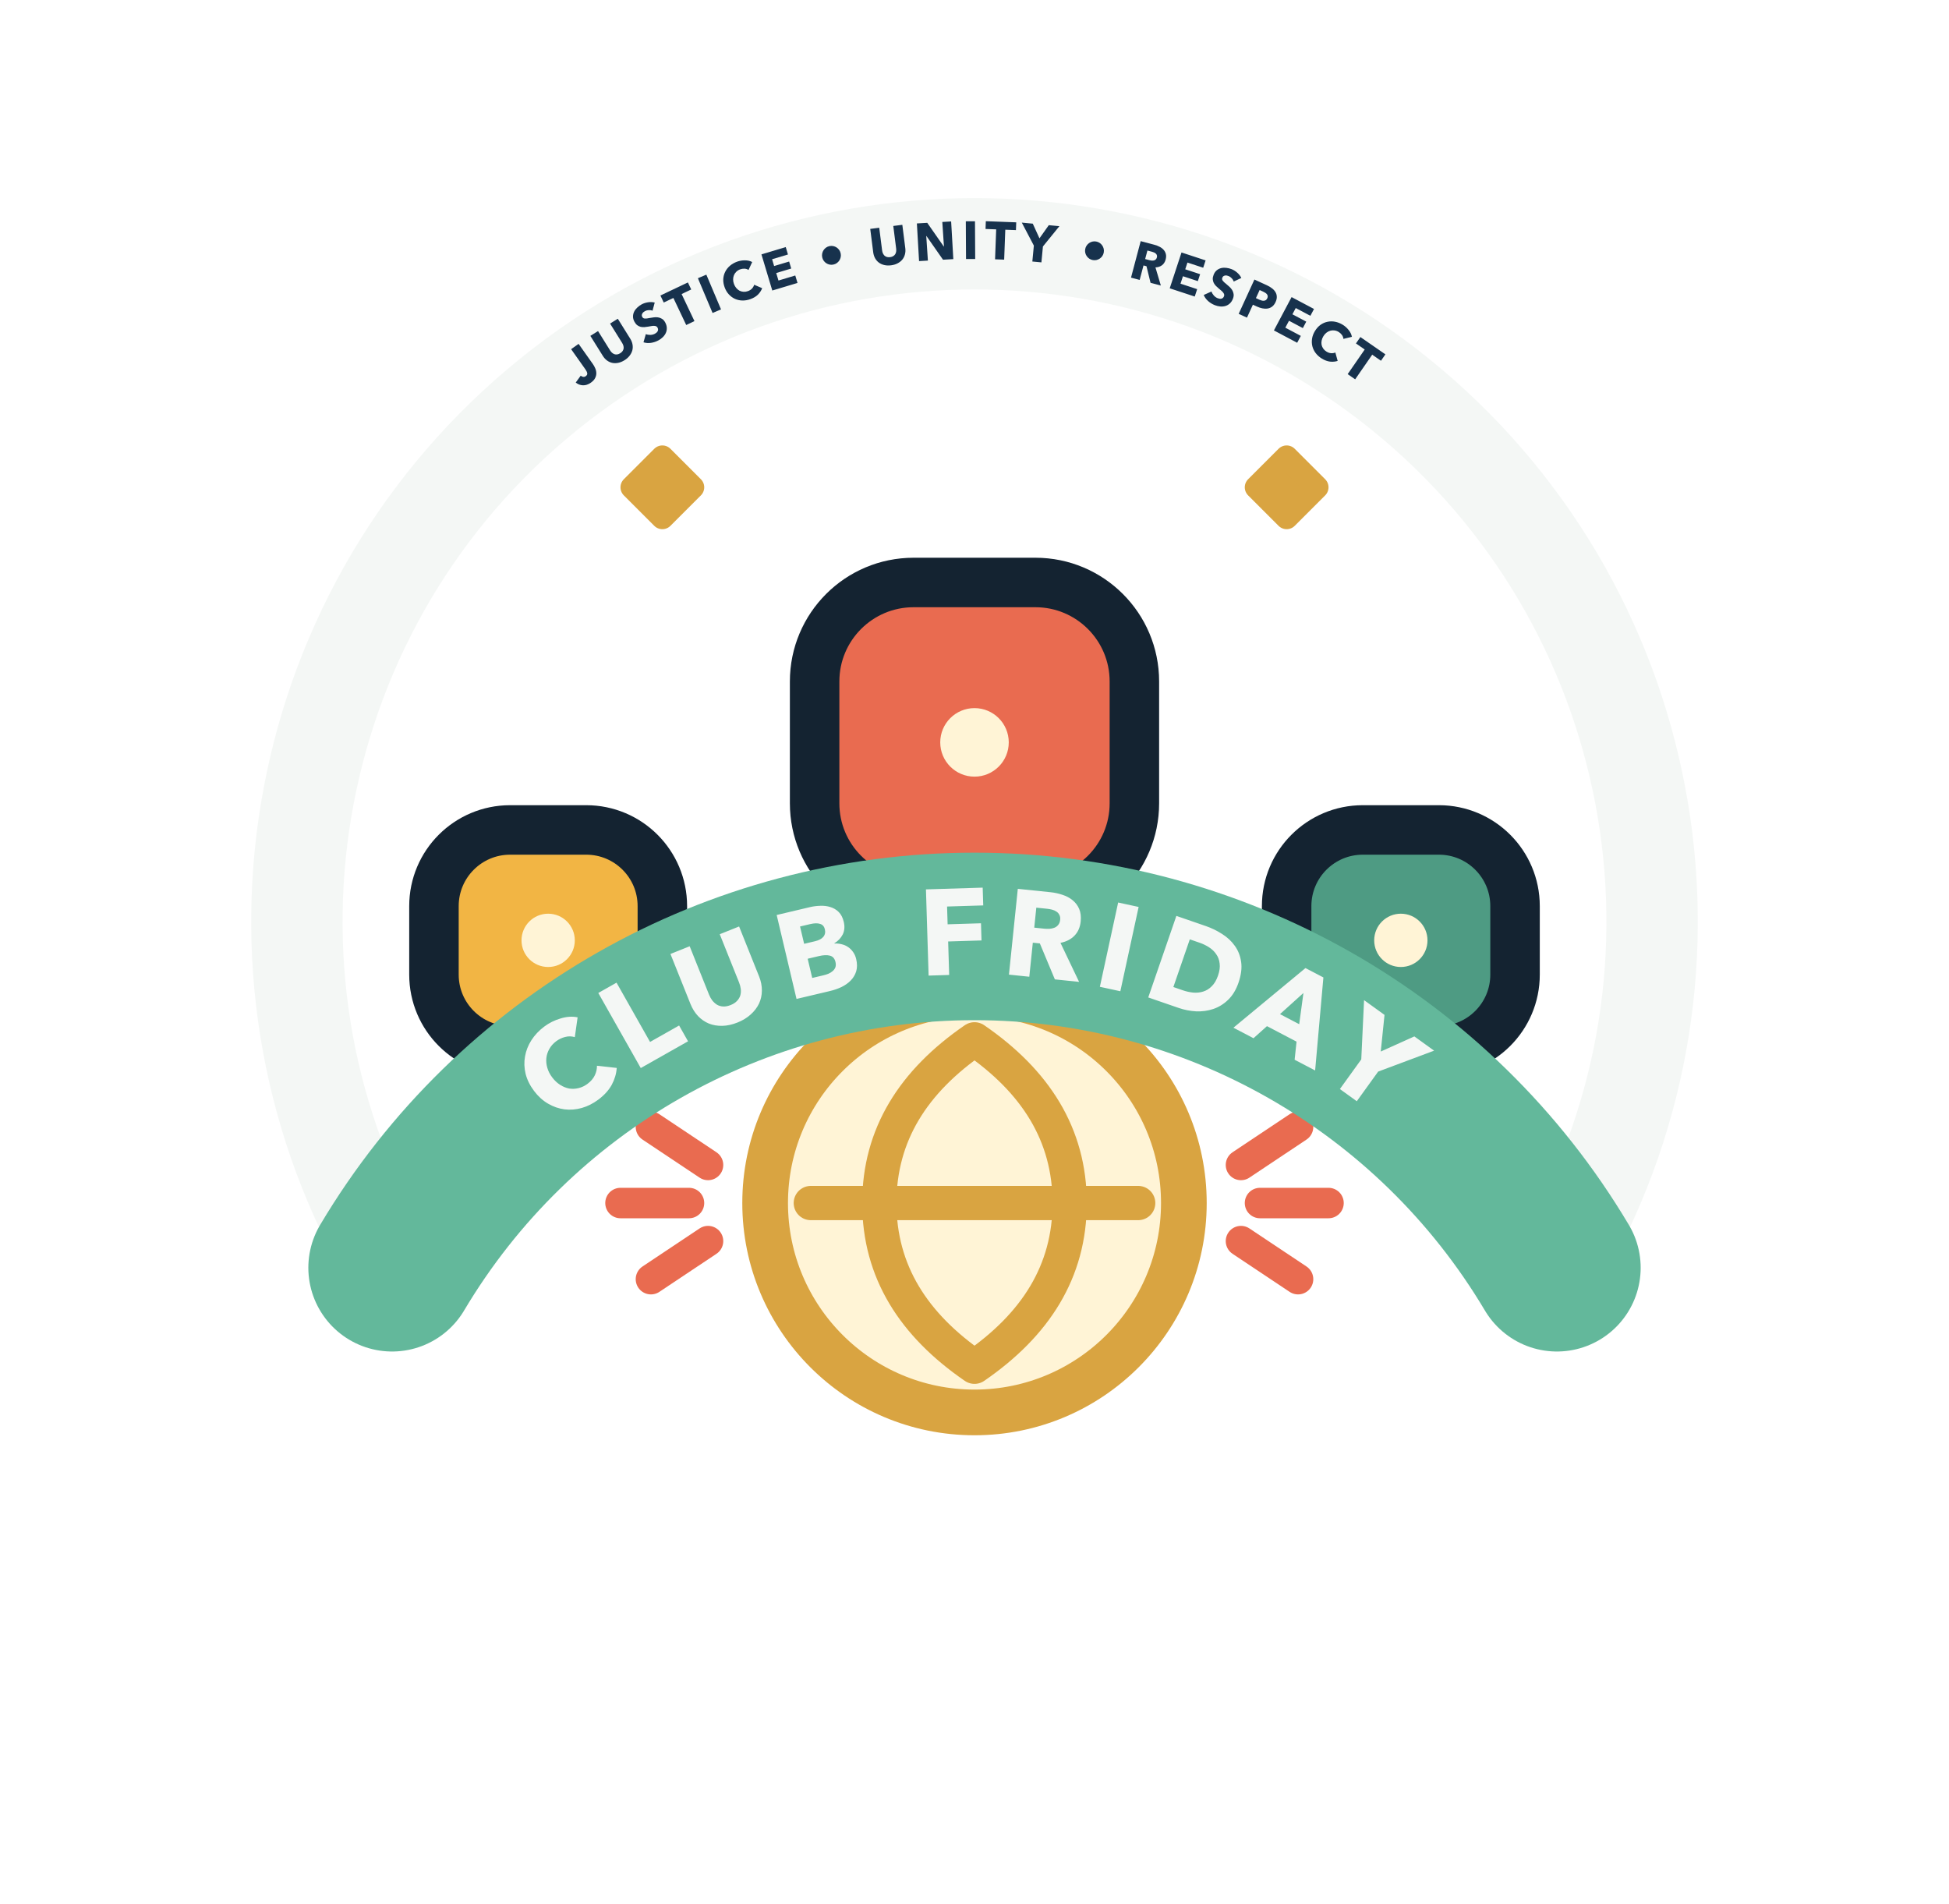
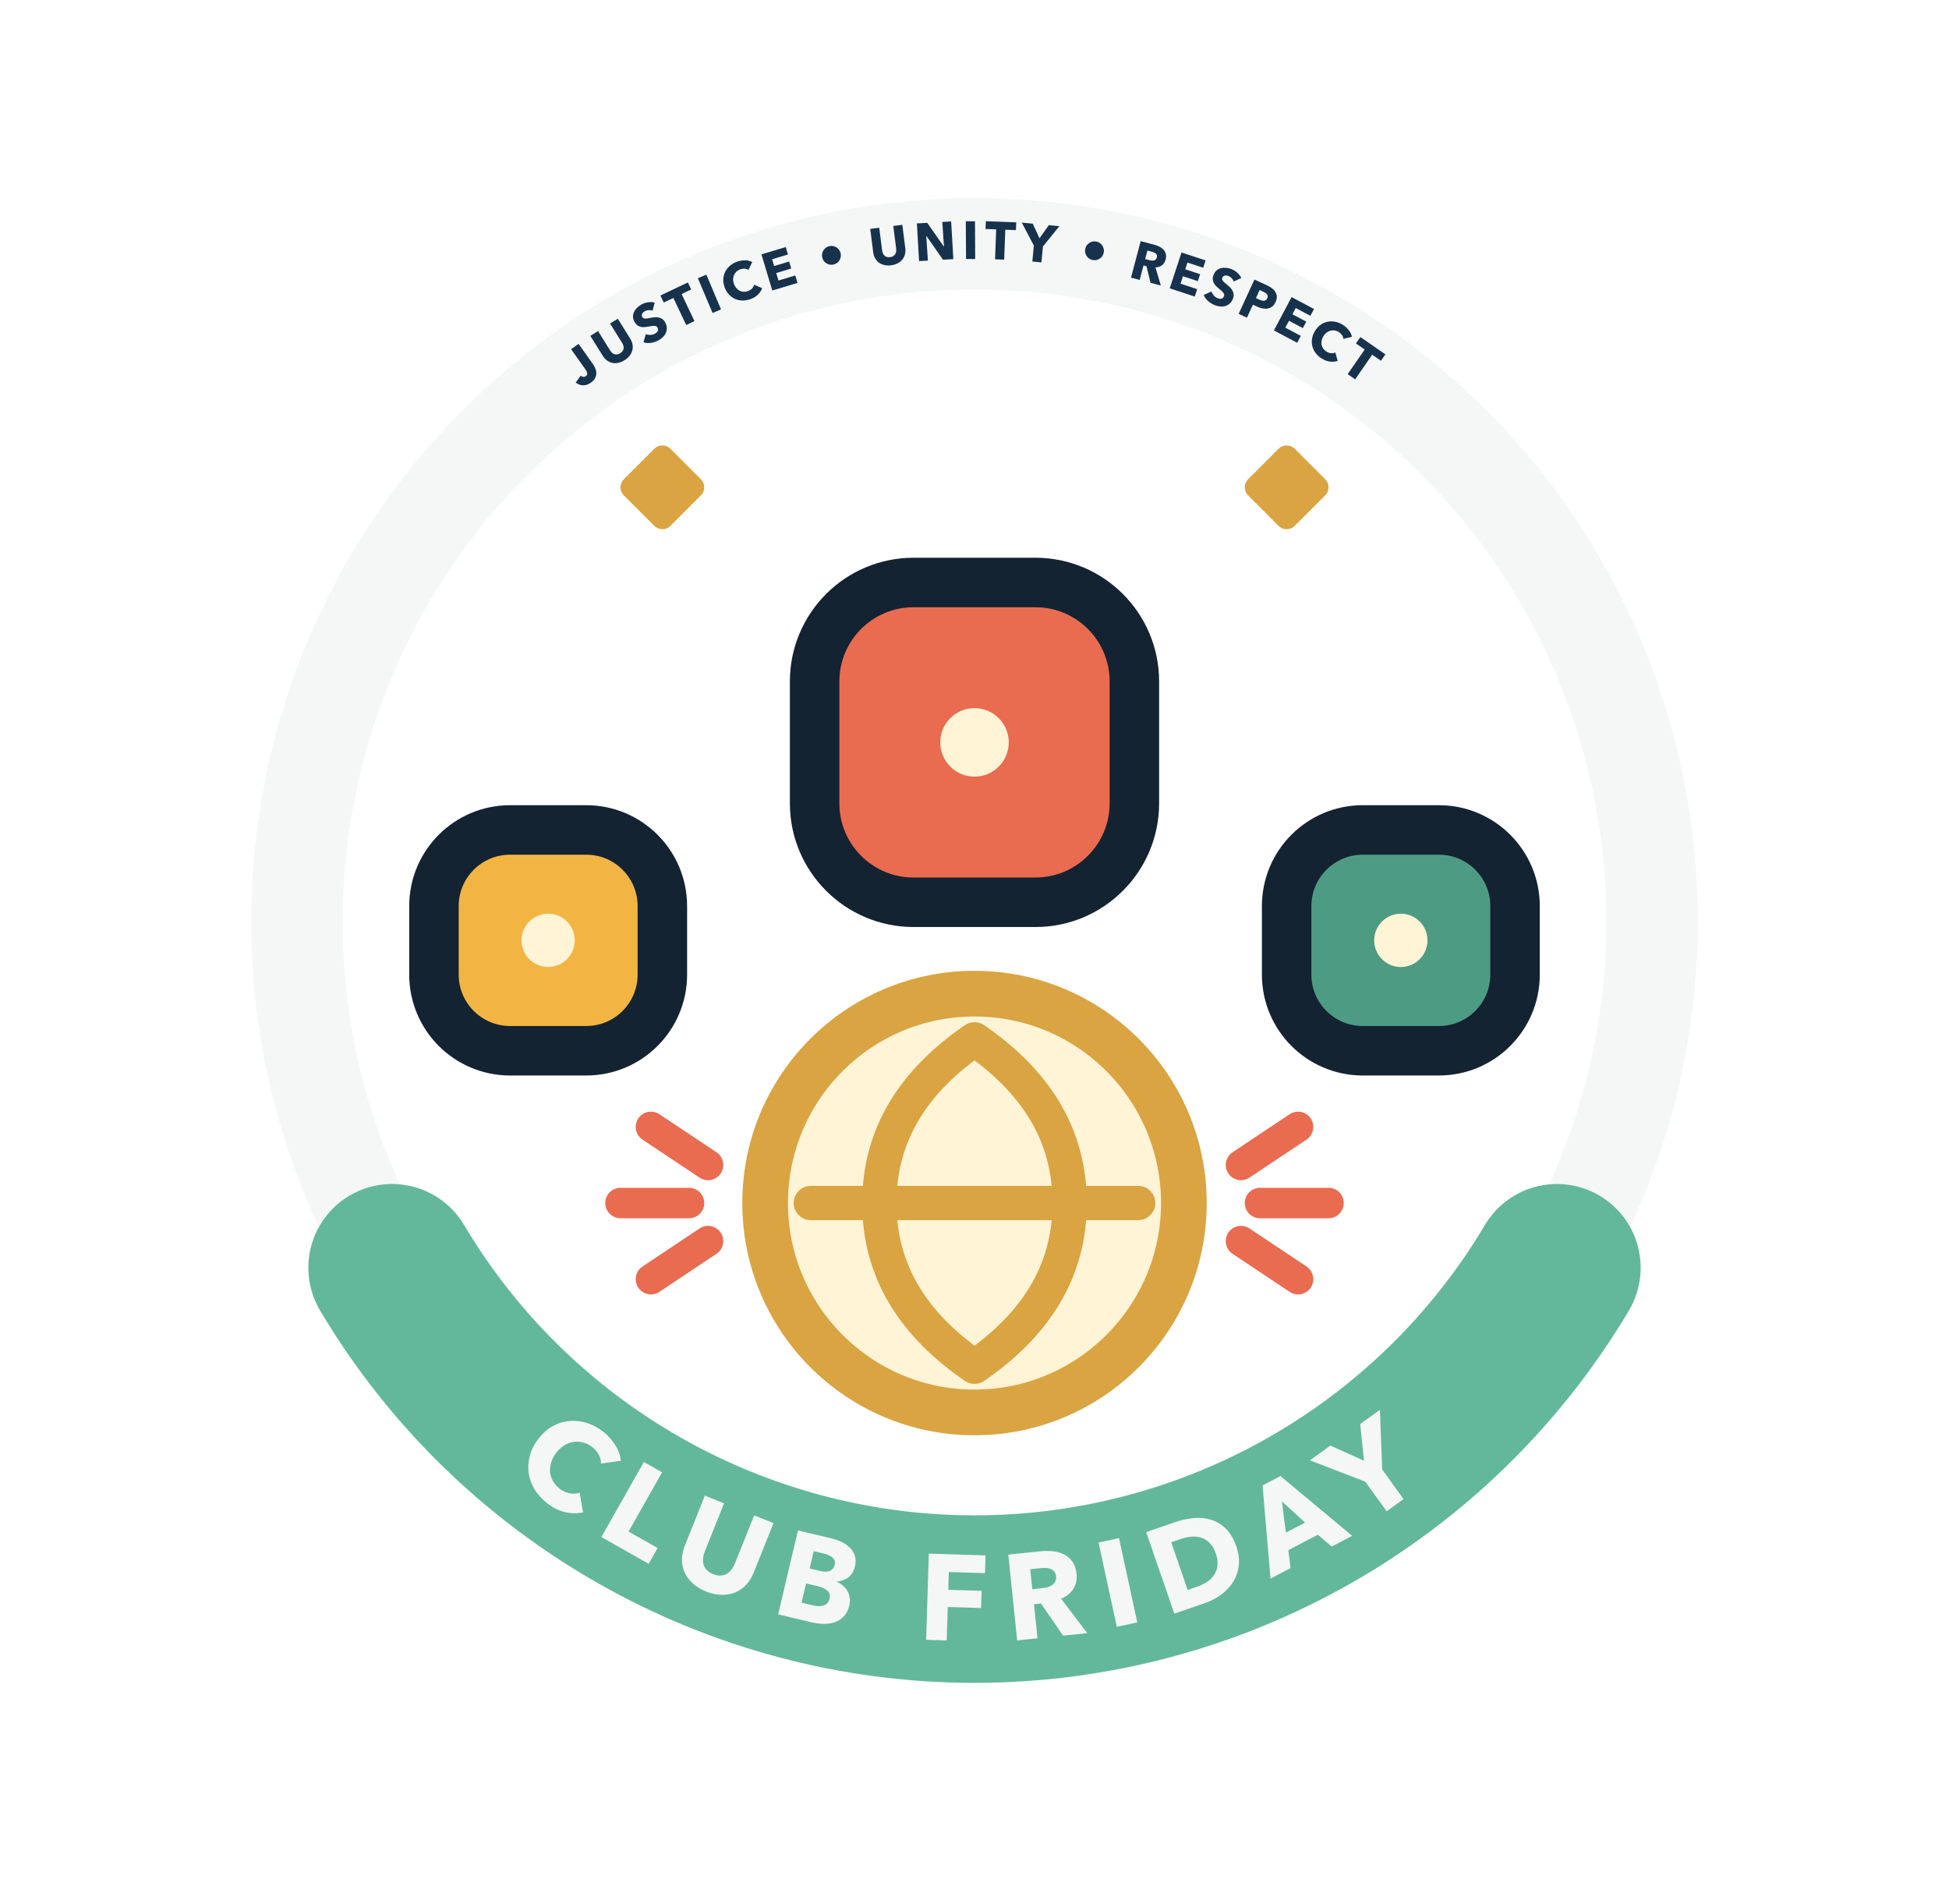
<svg xmlns="http://www.w3.org/2000/svg" viewBox="0 0 512 500" role="img" aria-labelledby="title desc" version="1.1" id="svg15">
  <g stroke="#F4F7F5" stroke-width="13" stroke-linecap="round" stroke-linejoin="round" id="g8">
    <path fill="none" stroke="#F4F7F5" d="M103 333a178 178 0 1 1 306 0" id="path1" />
    <g id="younger-member" aria-label="younger-member">
      <rect x="114" y="218" width="60" height="58" rx="20" fill="#F2B544" stroke="#142331" id="rect1" />
      <circle cx="144" cy="247" r="7" fill="#FFF4D6" stroke="none" id="circle1" />
    </g>
    <g id="adult-member" aria-label="adult-member">
      <rect x="214" y="153" width="84" height="84" rx="26" fill="#E96B50" stroke="#142331" id="rect2" />
      <circle cx="256" cy="195" r="9" fill="#FFF4D6" stroke="none" id="circle2" />
    </g>
    <g id="older-member" aria-label="older-member">
      <rect x="338" y="218" width="60" height="58" rx="20" fill="#4E9B83" stroke="#142331" id="rect3" />
      <circle cx="368" cy="247" r="7" fill="#FFF4D6" stroke="none" id="circle3" />
    </g>
    <circle cx="256" cy="316" r="55" fill="#FFF4D6" stroke="#D9A441" stroke-width="12" id="circle4" />
    <path fill="none" stroke="#D9A441" stroke-width="9" d="M256 273c-16 11-25 25-25 43s9 32 25 43m0-86c16 11 25 25 25 43s-9 32-25 43m-43-43h86" id="path4" />
    <path fill="none" stroke="#E96B50" stroke-width="8" d="M181 316h-18M186 306l-15-10M186 326l-15 10M331 316h18M326 306l15-10M326 326l15 10" id="path5" />
-     <path fill="none" stroke="#63B89B" d="M103 333a178 178 0 0 1 306 0" id="path6" />
+     <path fill="none" stroke="#63B89B" d="M103 333a178 178 0 0 0 306 0" id="path6" />
    <path fill="#D9A441" stroke="#D9A441" stroke-width="6" d="m174 120 8 8-8 8-8-8z" id="path7" />
    <path fill="#D9A441" stroke="#D9A441" stroke-width="6" d="m338 120 8 8-8 8-8-8z" id="path8" />
  </g>
  <defs id="defs8">
    <path id="motto-arc" d="M103 333a178 178 0 1 1 306 0" />
-     <path id="name-arc" d="M103 333a178 178 0 0 1 306 0" />
+     <path id="name-arc" d="M103 333a178 178 0 0 0 306 0" />
  </defs>
  <path d="M103 333a178 178 0 1 1 306 0" fill="none" stroke="#F4F7F5" stroke-width="24" stroke-linecap="round" id="path9" />
-   <path d="M103 333a178 178 0 0 1 306 0" fill="none" stroke="#63B89B" stroke-width="44" stroke-linecap="round" id="path10" />
+   <path d="M103 333a178 178 0 0 0 306 0" fill="none" stroke="#63B89B" stroke-width="44" stroke-linecap="round" id="path10" />
  <g font-family="Avenir Next, Trebuchet MS, Arial, sans-serif" text-anchor="middle" id="g15">
    <g id="text14" style="font-weight:700;font-size:14px;letter-spacing:1.5" aria-label="JUSTICE•UNITY•RESPECT">
      <path style="fill:#17324d" d="m 155.767,95.652 q 0.34,0.48 0.597,1.087 0.269,0.598 0.287,1.254 0.022,0.636 -0.302,1.294 -0.312,0.65 -1.135,1.232 -1.029,0.728 -2.086,0.687 -1.066,-0.052 -1.885,-0.724 l 1.313,-1.804 q 0.306,0.263 0.65,0.312 0.355,0.041 0.663,-0.178 0.48,-0.34 0.394,-0.776 -0.074,-0.445 -0.455,-0.982 l -3.777,-5.337 1.966,-1.391 3.769,5.325 z m 9.796,-6.688 q 0.474,0.76 0.605,1.553 0.136,0.773 -0.058,1.521 -0.201,0.736 -0.723,1.408 -0.51,0.664 -1.329,1.175 -0.832,0.519 -1.652,0.684 -0.821,0.165 -1.558,0.015 -0.745,-0.163 -1.379,-0.625 -0.642,-0.474 -1.116,-1.234 l -3.267,-5.239 2.02,-1.259 3.163,5.073 q 0.215,0.345 0.491,0.602 0.288,0.25 0.621,0.388 0.338,0.119 0.724,0.076 0.398,-0.05 0.825,-0.317 0.428,-0.267 0.636,-0.594 0.22,-0.335 0.262,-0.691 0.035,-0.368 -0.075,-0.729 -0.109,-0.361 -0.324,-0.705 l -3.163,-5.073 2.031,-1.267 3.267,5.239 z m 5.857,-7.349 q -0.458,-0.198 -1.008,-0.154 -0.544,0.025 -0.95,0.245 -0.209,0.114 -0.411,0.271 -0.189,0.15 -0.301,0.355 -0.119,0.192 -0.148,0.431 -0.024,0.22 0.116,0.478 0.12,0.221 0.287,0.322 0.179,0.094 0.411,0.111 0.245,0.011 0.544,-0.025 0.293,-0.047 0.654,-0.116 0.523,-0.093 1.103,-0.169 0.573,-0.088 1.127,-0.007 0.554,0.082 1.053,0.384 0.492,0.29 0.846,0.942 0.407,0.751 0.425,1.458 0.023,0.688 -0.251,1.299 -0.274,0.611 -0.783,1.11 -0.509,0.5 -1.149,0.847 -0.935,0.508 -1.982,0.662 -1.054,0.142 -1.96,-0.147 l 0.616,-2.151 q 0.534,0.22 1.197,0.21 0.669,-0.029 1.186,-0.309 0.234,-0.127 0.429,-0.296 0.195,-0.169 0.295,-0.367 0.112,-0.204 0.11,-0.442 -0.002,-0.238 -0.142,-0.496 -0.134,-0.246 -0.35,-0.352 -0.217,-0.105 -0.524,-0.114 -0.302,-0.027 -0.706,0.049 -0.399,0.057 -0.903,0.156 -0.492,0.092 -0.998,0.128 -0.494,0.029 -0.967,-0.08 -0.468,-0.128 -0.885,-0.427 -0.412,-0.318 -0.732,-0.909 -0.394,-0.726 -0.379,-1.403 0.015,-0.677 0.314,-1.27 0.299,-0.593 0.822,-1.068 0.516,-0.487 1.131,-0.821 0.738,-0.401 1.648,-0.544 0.922,-0.15 1.788,0.065 z m 7.638,-4.377 3.375,7.107 -2.163,1.027 -3.375,-7.107 -2.529,1.201 -0.877,-1.846 7.221,-3.43 0.877,1.846 z m 8.136,4.973 -3.856,-9.131 2.218,-0.937 3.856,9.131 z M 200.224,75.696 q -0.358,0.936 -1.11,1.689 -0.758,0.74 -1.941,1.174 -1.078,0.395 -2.128,0.377 -1.037,-0.022 -1.944,-0.421 -0.911,-0.412 -1.625,-1.179 -0.714,-0.767 -1.113,-1.858 -0.41,-1.117 -0.361,-2.164 0.062,-1.052 0.514,-1.933 0.447,-0.895 1.242,-1.574 0.795,-0.679 1.86,-1.069 0.986,-0.361 2.062,-0.353 1.085,-0.01 1.922,0.444 l -0.966,2.084 q -0.474,-0.318 -1.064,-0.341 -0.59,-0.022 -1.129,0.175 -0.592,0.217 -1.009,0.623 -0.409,0.389 -0.624,0.9 -0.215,0.511 -0.22,1.109 -0.009,0.585 0.217,1.203 0.231,0.631 0.621,1.084 0.39,0.454 0.871,0.709 0.49,0.238 1.053,0.27 0.563,0.032 1.142,-0.18 0.67,-0.246 1.074,-0.692 0.403,-0.446 0.551,-0.977 l 2.104,0.899 z m 2.656,0.613 -2.85,-9.493 6.383,-1.916 0.584,1.944 -4.17,1.252 0.535,1.783 3.942,-1.183 0.551,1.837 -3.942,1.183 0.592,1.971 4.412,-1.324 0.588,1.958 z" id="path15" />
      <path style="fill:#17324d" d="m 220.84,66.548 q 0.109,0.506 0.011,0.986 -0.098,0.479 -0.355,0.878 -0.258,0.399 -0.655,0.685 -0.397,0.286 -0.903,0.395 -0.506,0.109 -0.986,0.011 -0.479,-0.098 -0.878,-0.355 -0.399,-0.258 -0.685,-0.655 -0.286,-0.397 -0.395,-0.903 -0.109,-0.506 -0.011,-0.986 0.098,-0.479 0.355,-0.878 0.258,-0.399 0.655,-0.685 0.397,-0.286 0.903,-0.395 0.506,-0.109 0.986,-0.011 0.479,0.098 0.878,0.355 0.399,0.258 0.685,0.655 0.286,0.397 0.395,0.903 z" id="path16" />
      <path style="fill:#17324d" d="m 237.819,65.176 q 0.113,0.889 -0.099,1.664 -0.2,0.759 -0.688,1.358 -0.49,0.584 -1.245,0.977 -0.741,0.39 -1.699,0.512 -0.972,0.124 -1.787,-0.069 -0.815,-0.193 -1.422,-0.638 -0.609,-0.459 -0.992,-1.144 -0.385,-0.699 -0.498,-1.588 l -0.778,-6.125 2.361,-0.3 0.754,5.93 q 0.051,0.403 0.194,0.752 0.157,0.347 0.402,0.612 0.258,0.25 0.626,0.372 0.382,0.121 0.882,0.057 0.5,-0.064 0.826,-0.274 0.34,-0.213 0.527,-0.519 0.185,-0.32 0.236,-0.693 0.051,-0.373 1.6e-4,-0.776 l -0.754,-5.93 2.375,-0.302 0.778,6.125 z m 9.907,3.044 -4.358,-6.24 -0.042,0.002 0.431,6.468 -2.32,0.134 -0.573,-9.895 2.725,-0.158 4.343,6.227 0.042,-0.002 -0.43,-6.454 2.32,-0.134 0.573,9.895 z m 6.05,-0.178 -0.058,-9.912 2.408,-0.014 0.058,9.912 z m 10.313,-7.703 -0.295,7.862 -2.392,-0.09 0.295,-7.862 -2.798,-0.105 0.076,-2.043 7.988,0.299 -0.076,2.043 z m 9.886,4.398 -0.397,4.181 -2.383,-0.226 0.397,-4.181 -3.168,-6.038 2.885,0.274 1.758,3.851 2.451,-3.452 2.787,0.264 z" id="path17" />
      <path style="fill:#17324d" d="m 289.958,66.311 q -0.091,0.51 -0.363,0.916 -0.272,0.406 -0.662,0.678 -0.39,0.272 -0.865,0.386 -0.476,0.114 -0.985,0.023 -0.51,-0.091 -0.916,-0.363 -0.406,-0.272 -0.678,-0.662 -0.272,-0.39 -0.386,-0.865 -0.114,-0.476 -0.023,-0.985 0.091,-0.51 0.363,-0.916 0.272,-0.406 0.662,-0.678 0.39,-0.272 0.865,-0.386 0.476,-0.114 0.985,-0.023 0.51,0.091 0.916,0.363 0.406,0.272 0.678,0.662 0.272,0.39 0.386,0.865 0.114,0.476 0.023,0.985 z" id="path18" />
      <path style="fill:#17324d" d="m 302.245,74.283 -1.062,-4.352 -0.785,-0.208 -1.009,3.802 -2.273,-0.603 2.542,-9.581 3.654,0.969 q 0.69,0.183 1.3,0.504 0.627,0.311 1.052,0.786 0.438,0.478 0.602,1.116 0.164,0.637 -0.055,1.463 -0.258,0.974 -0.962,1.497 -0.704,0.523 -1.713,0.56 l 1.416,4.764 z m 1.668,-6.669 q 0.09,-0.338 -0.005,-0.581 -0.078,-0.252 -0.279,-0.422 -0.184,-0.179 -0.458,-0.295 -0.26,-0.112 -0.517,-0.181 l -1.231,-0.327 -0.592,2.233 1.096,0.291 q 0.284,0.075 0.593,0.114 0.312,0.025 0.588,-0.032 0.276,-0.057 0.486,-0.248 0.223,-0.187 0.32,-0.552 z m 3.372,8.118 3.096,-9.416 6.331,2.082 -0.634,1.928 -4.136,-1.36 -0.582,1.769 3.91,1.286 -0.599,1.822 -3.91,-1.286 -0.643,1.955 4.376,1.439 -0.638,1.942 z m 16.807,-1.778 q -0.144,-0.477 -0.531,-0.87 -0.369,-0.4 -0.8,-0.569 -0.222,-0.087 -0.472,-0.14 -0.237,-0.048 -0.465,-0.002 -0.223,0.033 -0.425,0.164 -0.184,0.124 -0.291,0.397 -0.092,0.235 -0.062,0.427 0.043,0.197 0.18,0.386 0.15,0.194 0.369,0.4 0.225,0.193 0.51,0.425 0.408,0.34 0.84,0.735 0.437,0.382 0.732,0.858 0.295,0.476 0.385,1.053 0.095,0.563 -0.175,1.254 -0.311,0.795 -0.841,1.264 -0.511,0.461 -1.155,0.645 -0.643,0.184 -1.354,0.116 -0.71,-0.068 -1.388,-0.333 -0.991,-0.388 -1.784,-1.089 -0.788,-0.714 -1.15,-1.593 l 2.042,-0.914 q 0.176,0.55 0.611,1.051 0.453,0.493 1.001,0.708 0.248,0.097 0.503,0.137 0.255,0.04 0.47,-0.011 0.228,-0.046 0.409,-0.201 0.181,-0.155 0.288,-0.428 0.102,-0.261 0.043,-0.494 -0.059,-0.234 -0.25,-0.474 -0.173,-0.248 -0.492,-0.509 -0.301,-0.268 -0.701,-0.59 -0.387,-0.317 -0.741,-0.681 -0.341,-0.359 -0.562,-0.791 -0.203,-0.44 -0.244,-0.952 -0.022,-0.52 0.223,-1.146 0.301,-0.769 0.828,-1.194 0.527,-0.425 1.173,-0.578 0.646,-0.153 1.346,-0.059 0.705,0.081 1.357,0.336 0.782,0.306 1.478,0.91 0.709,0.608 1.102,1.409 z m 11.002,5.381 q -0.362,0.789 -0.906,1.202 -0.538,0.4 -1.186,0.503 -0.648,0.103 -1.367,-0.042 -0.719,-0.145 -1.419,-0.466 l -1.082,-0.496 -1.558,3.398 -2.176,-0.998 4.133,-9.009 3.309,1.518 q 0.738,0.339 1.304,0.783 0.585,0.438 0.904,0.984 0.338,0.54 0.36,1.197 0.041,0.65 -0.315,1.426 z m -2.182,-0.985 q 0.146,-0.318 0.112,-0.58 -0.034,-0.262 -0.198,-0.476 -0.164,-0.214 -0.426,-0.38 -0.25,-0.161 -0.542,-0.295 l -0.954,-0.438 -0.975,2.125 0.916,0.42 q 0.305,0.14 0.609,0.218 0.303,0.078 0.578,0.049 0.287,-0.022 0.508,-0.167 0.226,-0.158 0.372,-0.476 z m 1.744,8.444 4.643,-8.757 5.888,3.122 -0.951,1.793 -3.847,-2.04 -0.872,1.645 3.636,1.928 -0.898,1.695 -3.636,-1.928 -0.964,1.818 4.069,2.158 -0.957,1.806 z m 16.749,8.008 q -0.955,0.303 -2.013,0.184 -1.051,-0.132 -2.127,-0.787 -0.981,-0.597 -1.621,-1.43 -0.628,-0.825 -0.882,-1.783 -0.246,-0.969 -0.09,-2.005 0.156,-1.036 0.76,-2.029 0.619,-1.016 1.468,-1.63 0.861,-0.607 1.832,-0.802 0.979,-0.207 2.005,-0.009 1.026,0.199 1.995,0.789 0.897,0.546 1.561,1.393 0.684,0.842 0.85,1.78 l -2.232,0.542 q -0.047,-0.569 -0.397,-1.045 -0.35,-0.475 -0.84,-0.774 -0.538,-0.328 -1.116,-0.401 -0.559,-0.078 -1.093,0.072 -0.534,0.15 -1.005,0.519 -0.463,0.357 -0.806,0.919 -0.349,0.574 -0.461,1.161 -0.112,0.588 -0.012,1.124 0.119,0.531 0.445,0.992 0.326,0.461 0.852,0.781 0.61,0.371 1.21,0.409 0.6,0.038 1.108,-0.178 l 0.607,2.206 z m 9.073,-1.636 -4.477,6.47 -1.969,-1.362 4.477,-6.47 -2.302,-1.593 1.163,-1.681 6.573,4.549 -1.163,1.681 z" id="path19" />
    </g>
-     <path d="m 162.018,280.513 q -0.163,2.285 -1.312,4.431 -1.168,2.12 -3.47,3.851 -2.097,1.577 -4.406,2.234 -2.284,0.637 -4.531,0.365 -2.266,-0.298 -4.335,-1.504 -2.069,-1.207 -3.666,-3.329 -1.635,-2.174 -2.221,-4.496 -0.56,-2.342 -0.154,-4.569 0.387,-2.253 1.677,-4.265 1.29,-2.011 3.361,-3.57 1.918,-1.443 4.279,-2.137 2.367,-0.739 4.499,-0.301 l -0.735,5.198 q -1.249,-0.382 -2.554,-0.041 -1.305,0.341 -2.354,1.13 -1.151,0.866 -1.795,2.031 -0.638,1.121 -0.771,2.382 -0.133,1.261 0.253,2.572 0.367,1.286 1.271,2.488 0.923,1.227 2.076,1.962 1.153,0.734 2.376,0.976 1.229,0.197 2.483,-0.106 1.254,-0.303 2.379,-1.149 1.304,-0.981 1.891,-2.224 0.587,-1.242 0.56,-2.503 l 5.198,0.575 z m 6.308,0.032 -11.155,-19.72 4.791,-2.71 8.807,15.57 7.632,-4.317 2.348,4.15 z m 31.08,-24.088 q 0.761,1.901 0.738,3.737 -0.005,1.795 -0.742,3.399 -0.748,1.575 -2.192,2.877 -1.414,1.29 -3.464,2.111 -2.079,0.833 -3.993,0.875 -1.913,0.042 -3.512,-0.593 -1.611,-0.665 -2.853,-1.96 -1.254,-1.325 -2.016,-3.226 l -5.246,-13.101 5.05,-2.022 5.079,12.685 q 0.345,0.862 0.862,1.551 0.547,0.677 1.242,1.123 0.713,0.404 1.599,0.463 0.915,0.047 1.985,-0.381 1.069,-0.428 1.669,-1.082 0.63,-0.666 0.867,-1.45 0.226,-0.814 0.124,-1.67 -0.101,-0.856 -0.446,-1.717 l -5.079,-12.685 5.08,-2.034 5.246,13.101 z m 25.513,-4.548 q 0.427,1.806 0.006,3.221 -0.429,1.384 -1.436,2.411 -1.007,1.027 -2.451,1.731 -1.421,0.665 -3.009,1.041 l -8.782,2.077 -5.215,-22.048 8.782,-2.077 q 1.277,-0.302 2.682,-0.338 1.398,-0.068 2.643,0.329 1.237,0.365 2.18,1.293 0.943,0.928 1.341,2.609 0.435,1.837 -0.275,3.288 -0.717,1.419 -2.211,2.331 l 0.015,0.062 q 0.971,-0.065 1.884,0.179 0.937,0.206 1.683,0.72 0.777,0.507 1.326,1.298 0.58,0.784 0.838,1.873 z m -8.229,-7.82 q -0.265,-1.121 -1.255,-1.413 -0.966,-0.331 -2.648,0.067 l -2.616,0.619 1.075,4.547 2.865,-0.678 q 1.495,-0.354 2.164,-1.137 0.693,-0.822 0.414,-2.005 z m 2.786,8.581 q -0.324,-1.37 -1.477,-1.656 -1.153,-0.286 -2.866,0.119 l -2.958,0.7 1.193,5.045 2.99,-0.707 q 0.623,-0.147 1.255,-0.395 0.656,-0.287 1.119,-0.692 0.494,-0.413 0.719,-0.992 0.217,-0.61 0.026,-1.42 z m 29.319,-14.554 0.144,4.67 8.764,-0.27 0.139,4.51 -8.764,0.27 0.271,8.796 -5.405,0.167 -0.698,-22.645 14.905,-0.46 0.144,4.67 z m 28.316,19.137 -3.945,-9.448 -1.846,-0.191 -0.925,8.944 -5.348,-0.553 2.33,-22.536 8.594,0.888 q 1.623,0.168 3.115,0.676 1.527,0.48 2.654,1.4 1.159,0.924 1.756,2.305 0.597,1.381 0.396,3.322 -0.237,2.292 -1.64,3.723 -1.403,1.431 -3.668,1.873 l 4.892,10.253 z m 1.393,-15.652 q 0.082,-0.796 -0.219,-1.309 -0.266,-0.542 -0.78,-0.853 -0.48,-0.339 -1.138,-0.504 -0.627,-0.161 -1.232,-0.224 l -2.897,-0.299 -0.543,5.252 2.578,0.267 q 0.668,0.069 1.379,0.046 0.713,-0.055 1.316,-0.282 0.603,-0.227 1.009,-0.732 0.438,-0.502 0.527,-1.361 z m 10.43,17.601 4.804,-22.141 5.379,1.167 -4.804,22.141 z m 36.42,-1.078 q -0.97,2.813 -2.739,4.505 -1.728,1.672 -3.911,2.408 -2.143,0.716 -4.51,0.611 -2.357,-0.136 -4.565,-0.897 l -7.986,-2.755 7.387,-21.418 7.744,2.671 q 2.269,0.783 4.289,2.089 2.031,1.276 3.327,3.111 1.307,1.805 1.656,4.227 0.349,2.422 -0.694,5.447 z m -5.385,-1.857 q 0.626,-1.815 0.428,-3.204 -0.157,-1.408 -0.916,-2.448 -0.718,-1.06 -1.884,-1.801 -1.136,-0.73 -2.467,-1.189 l -2.571,-0.887 -4.32,12.524 2.45,0.845 q 1.392,0.48 2.766,0.616 1.416,0.116 2.634,-0.276 1.249,-0.382 2.241,-1.393 1.022,-1.001 1.638,-2.786 z m 20.127,22.094 0.503,-4.757 -7.768,-4.066 -3.537,3.169 -5.273,-2.76 18.926,-15.666 4.706,2.463 -2.17,24.436 z m 2.314,-17.534 -6.157,5.554 5.047,2.641 z m 19.631,20.647 -5.616,7.786 -4.438,-3.201 5.616,-7.786 0.735,-15.568 5.372,3.875 -0.986,9.626 8.824,-3.973 5.191,3.744 z" id="text15" style="font-weight:800;font-size:32px;letter-spacing:4;fill:#f4f7f5" aria-label="CLUB FRIDAY" />
+     <path d="m 153.164,397.256 q -2.241,0.477 -4.621,-0.032 -2.361,-0.535 -4.662,-2.266 -2.097,-1.577 -3.368,-3.615 -1.245,-2.018 -1.607,-4.252 -0.342,-2.26 0.243,-4.582 0.586,-2.322 2.182,-4.445 1.635,-2.174 3.704,-3.38 2.095,-1.187 4.348,-1.414 2.272,-0.253 4.563,0.429 2.29,0.682 4.362,2.24 1.918,1.443 3.24,3.518 1.367,2.069 1.536,4.239 l -5.198,0.735 q 0.021,-1.306 -0.668,-2.465 -0.69,-1.159 -1.738,-1.948 -1.151,-0.866 -2.45,-1.162 -1.254,-0.303 -2.502,-0.08 -1.248,0.222 -2.401,0.957 -1.134,0.709 -2.038,1.911 -0.923,1.227 -1.309,2.539 -0.386,1.311 -0.279,2.553 0.152,1.235 0.79,2.356 0.638,1.121 1.764,1.967 1.304,0.981 2.661,1.201 1.356,0.22 2.56,-0.156 l 0.888,5.153 z m 4.822,6.476 11.155,-19.72 4.791,2.71 -8.807,15.57 7.632,4.317 -2.348,4.15 z m 39.965,9.442 q -0.761,1.901 -2.045,3.214 -1.242,1.295 -2.883,1.948 -1.628,0.623 -3.571,0.569 -1.913,-0.042 -3.963,-0.863 -2.079,-0.833 -3.493,-2.123 -1.414,-1.29 -2.132,-2.853 -0.707,-1.593 -0.712,-3.387 0.007,-1.824 0.768,-3.726 l 5.246,-13.101 5.05,2.022 -5.079,12.685 q -0.345,0.862 -0.446,1.717 -0.072,0.868 0.124,1.67 0.237,0.784 0.837,1.438 0.63,0.666 1.699,1.094 1.069,0.428 1.955,0.369 0.915,-0.047 1.628,-0.451 0.725,-0.434 1.242,-1.123 0.517,-0.689 0.862,-1.551 l 5.079,-12.685 5.08,2.034 -5.246,13.101 z m 25.168,8.523 q -0.427,1.806 -1.438,2.882 -1.004,1.045 -2.364,1.513 -1.36,0.467 -2.967,0.449 -1.568,-0.042 -3.157,-0.418 l -8.782,-2.077 5.215,-22.048 8.782,2.077 q 1.277,0.302 2.55,0.899 1.28,0.566 2.215,1.478 0.943,0.881 1.37,2.133 0.427,1.252 0.029,2.934 -0.435,1.837 -1.718,2.816 -1.276,0.948 -3.021,1.094 l -0.015,0.062 q 0.897,0.377 1.604,1.004 0.745,0.604 1.182,1.398 0.468,0.801 0.604,1.754 0.167,0.96 -0.09,2.05 z m -3.854,-10.678 q 0.265,-1.121 -0.489,-1.826 -0.716,-0.728 -2.397,-1.126 l -2.616,-0.619 -1.075,4.547 2.865,0.678 q 1.495,0.354 2.444,-0.047 0.988,-0.424 1.268,-1.607 z m -1.354,8.92 q 0.324,-1.37 -0.578,-2.143 -0.902,-0.772 -2.615,-1.178 l -2.958,-0.7 -1.193,5.045 2.99,0.707 q 0.623,0.147 1.299,0.209 0.715,0.037 1.31,-0.118 0.627,-0.148 1.087,-0.565 0.468,-0.448 0.659,-1.258 z m 31.344,-7.017 -0.144,4.67 8.764,0.27 -0.139,4.51 -8.764,-0.27 -0.271,8.796 -5.405,-0.167 0.698,-22.645 14.905,0.46 -0.144,4.67 z m 30.014,16.712 -5.795,-8.441 -1.846,0.191 0.925,8.944 -5.348,0.553 -2.33,-22.536 8.594,-0.888 q 1.623,-0.168 3.187,0.024 1.593,0.157 2.884,0.828 1.324,0.667 2.191,1.897 0.867,1.229 1.068,3.171 0.237,2.292 -0.843,3.98 -1.08,1.688 -3.207,2.584 l 6.886,9.036 z m -1.838,-15.606 q -0.082,-0.796 -0.482,-1.237 -0.371,-0.476 -0.938,-0.675 -0.539,-0.234 -1.217,-0.26 -0.646,-0.03 -1.251,0.033 l -2.897,0.299 0.543,5.252 2.578,-0.267 q 0.668,-0.069 1.359,-0.237 0.687,-0.2 1.23,-0.545 0.543,-0.346 0.838,-0.923 0.326,-0.581 0.237,-1.44 z m 15.955,13.29 -4.804,-22.141 5.379,-1.167 4.804,22.141 z m 31.385,-21.13 q 0.97,2.813 0.621,5.236 -0.329,2.382 -1.595,4.307 -1.245,1.885 -3.174,3.261 -1.939,1.346 -4.147,2.108 l -7.986,2.755 -7.387,-21.418 7.744,-2.671 q 2.269,-0.783 4.665,-1 2.386,-0.247 4.538,0.398 2.142,0.615 3.91,2.307 1.768,1.692 2.812,4.717 z m -5.385,1.857 q -0.626,-1.815 -1.638,-2.786 -0.992,-1.012 -2.23,-1.363 -1.218,-0.392 -2.593,-0.256 -1.345,0.125 -2.676,0.584 l -2.571,0.887 4.32,12.524 2.45,-0.845 q 1.392,-0.48 2.558,-1.221 1.186,-0.781 1.904,-1.841 0.748,-1.07 0.905,-2.479 0.188,-1.419 -0.428,-3.204 z m 30.446,-1.802 -3.622,-3.125 -7.768,4.066 0.588,4.712 -5.273,2.76 -2.085,-24.48 4.706,-2.463 18.841,15.711 z m -13.088,-11.895 1.054,8.225 5.047,-2.641 z m 26.348,-8.363 5.616,7.786 -4.438,3.201 -5.616,-7.786 -14.541,-5.609 5.372,-3.875 8.824,3.973 -0.986,-9.626 5.191,-3.744 z" id="text15" style="font-weight:800;font-size:32px;letter-spacing:4;fill:#f4f7f5" aria-label="CLUB FRIDAY" />
  </g>
</svg>
